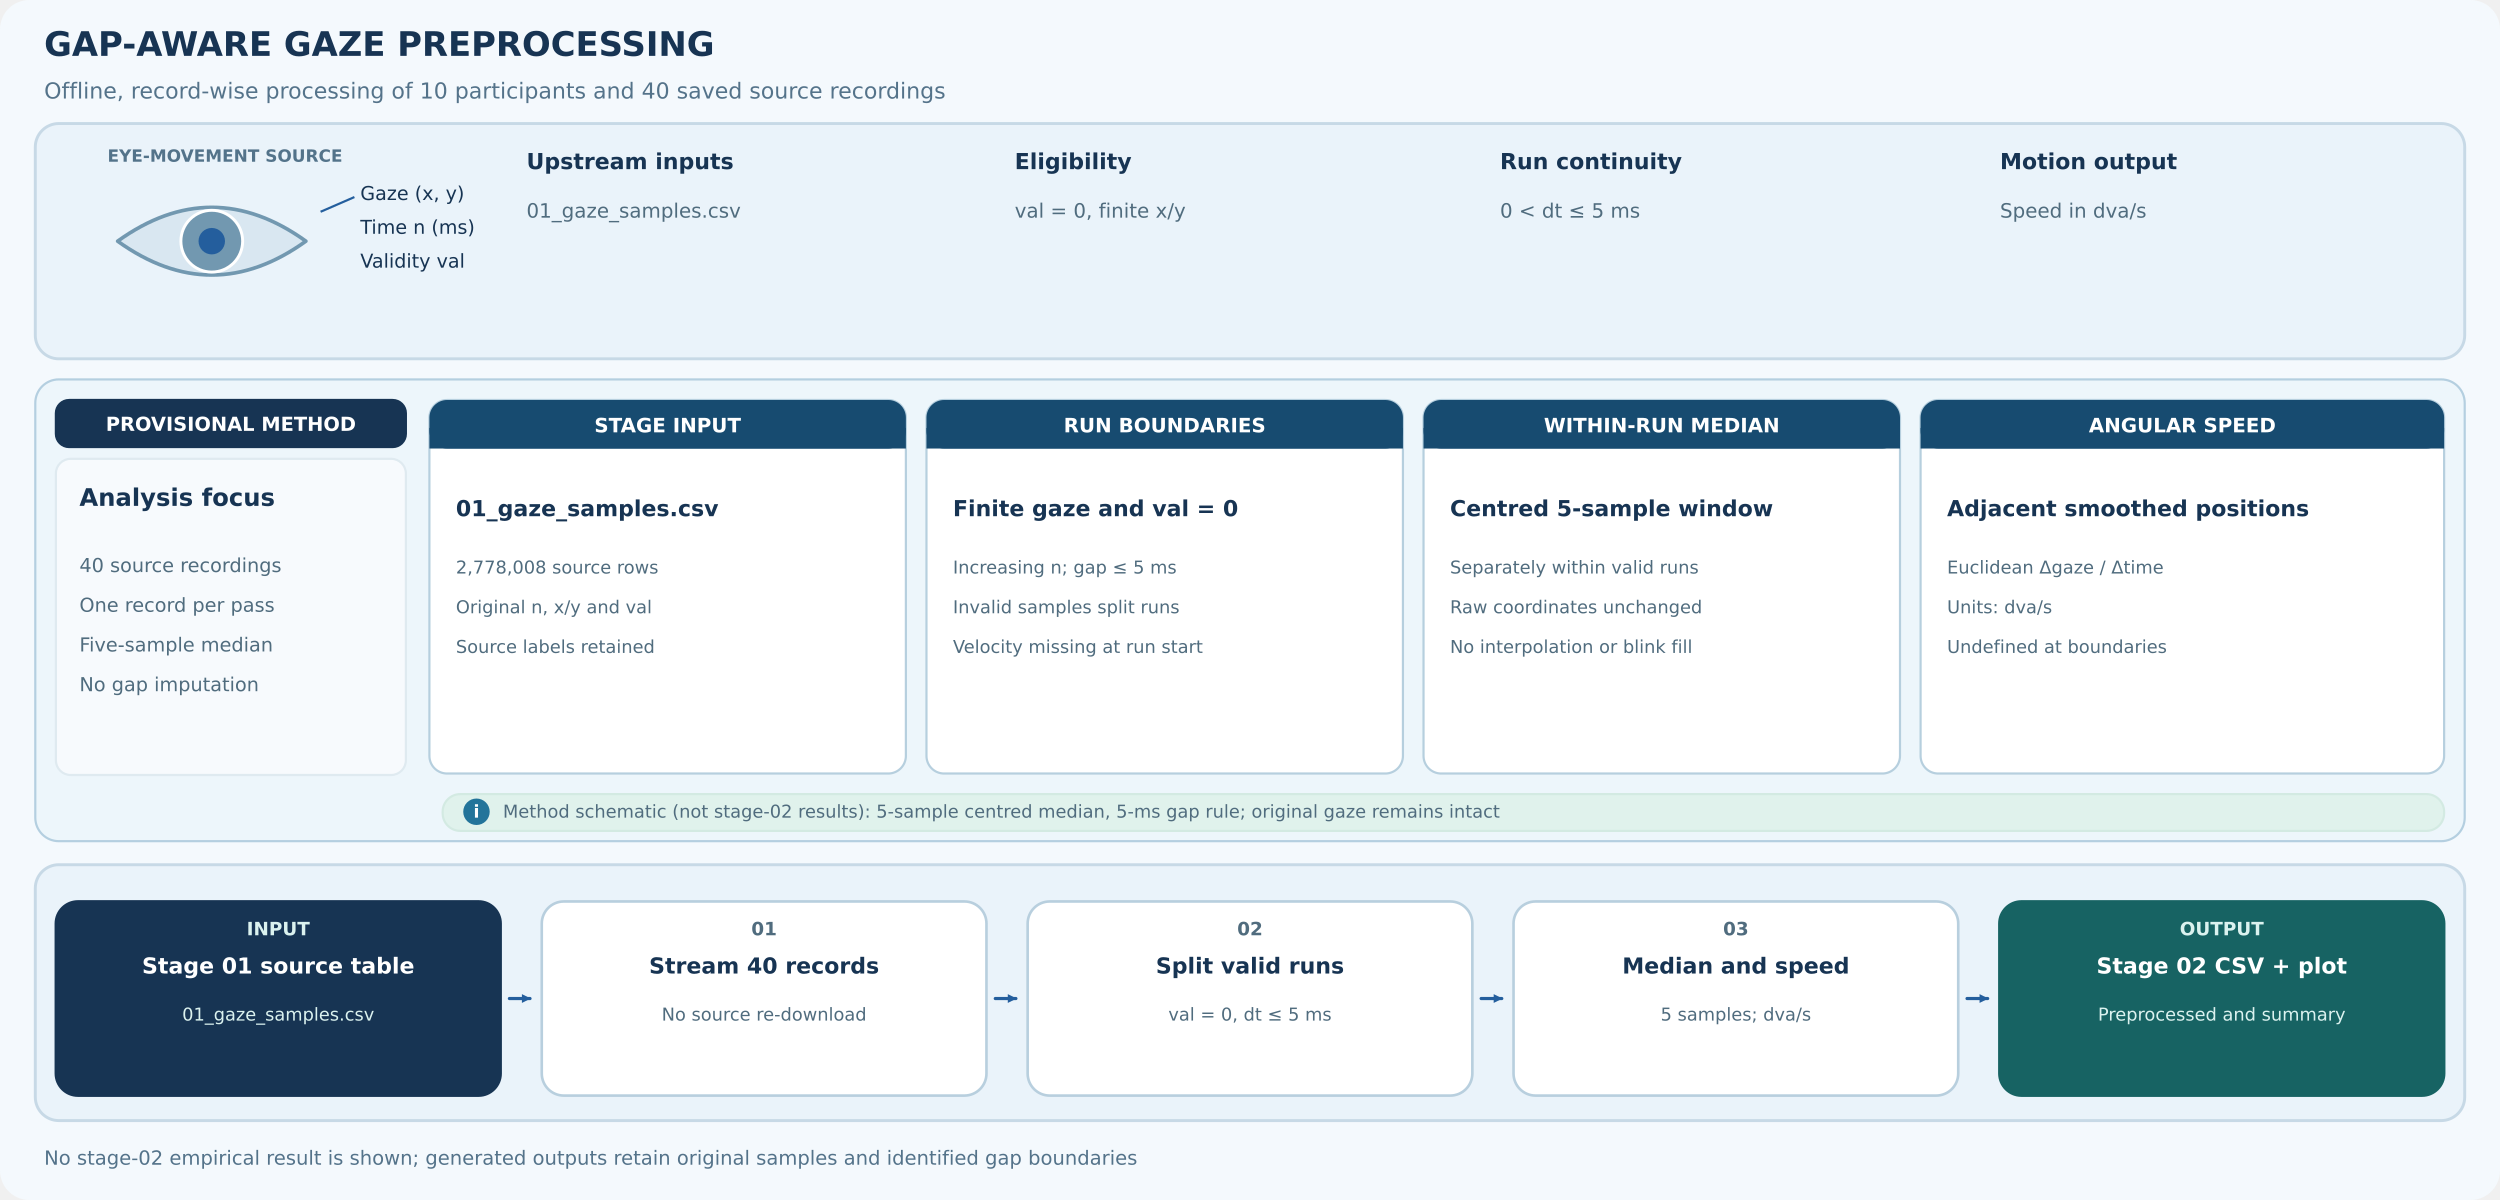
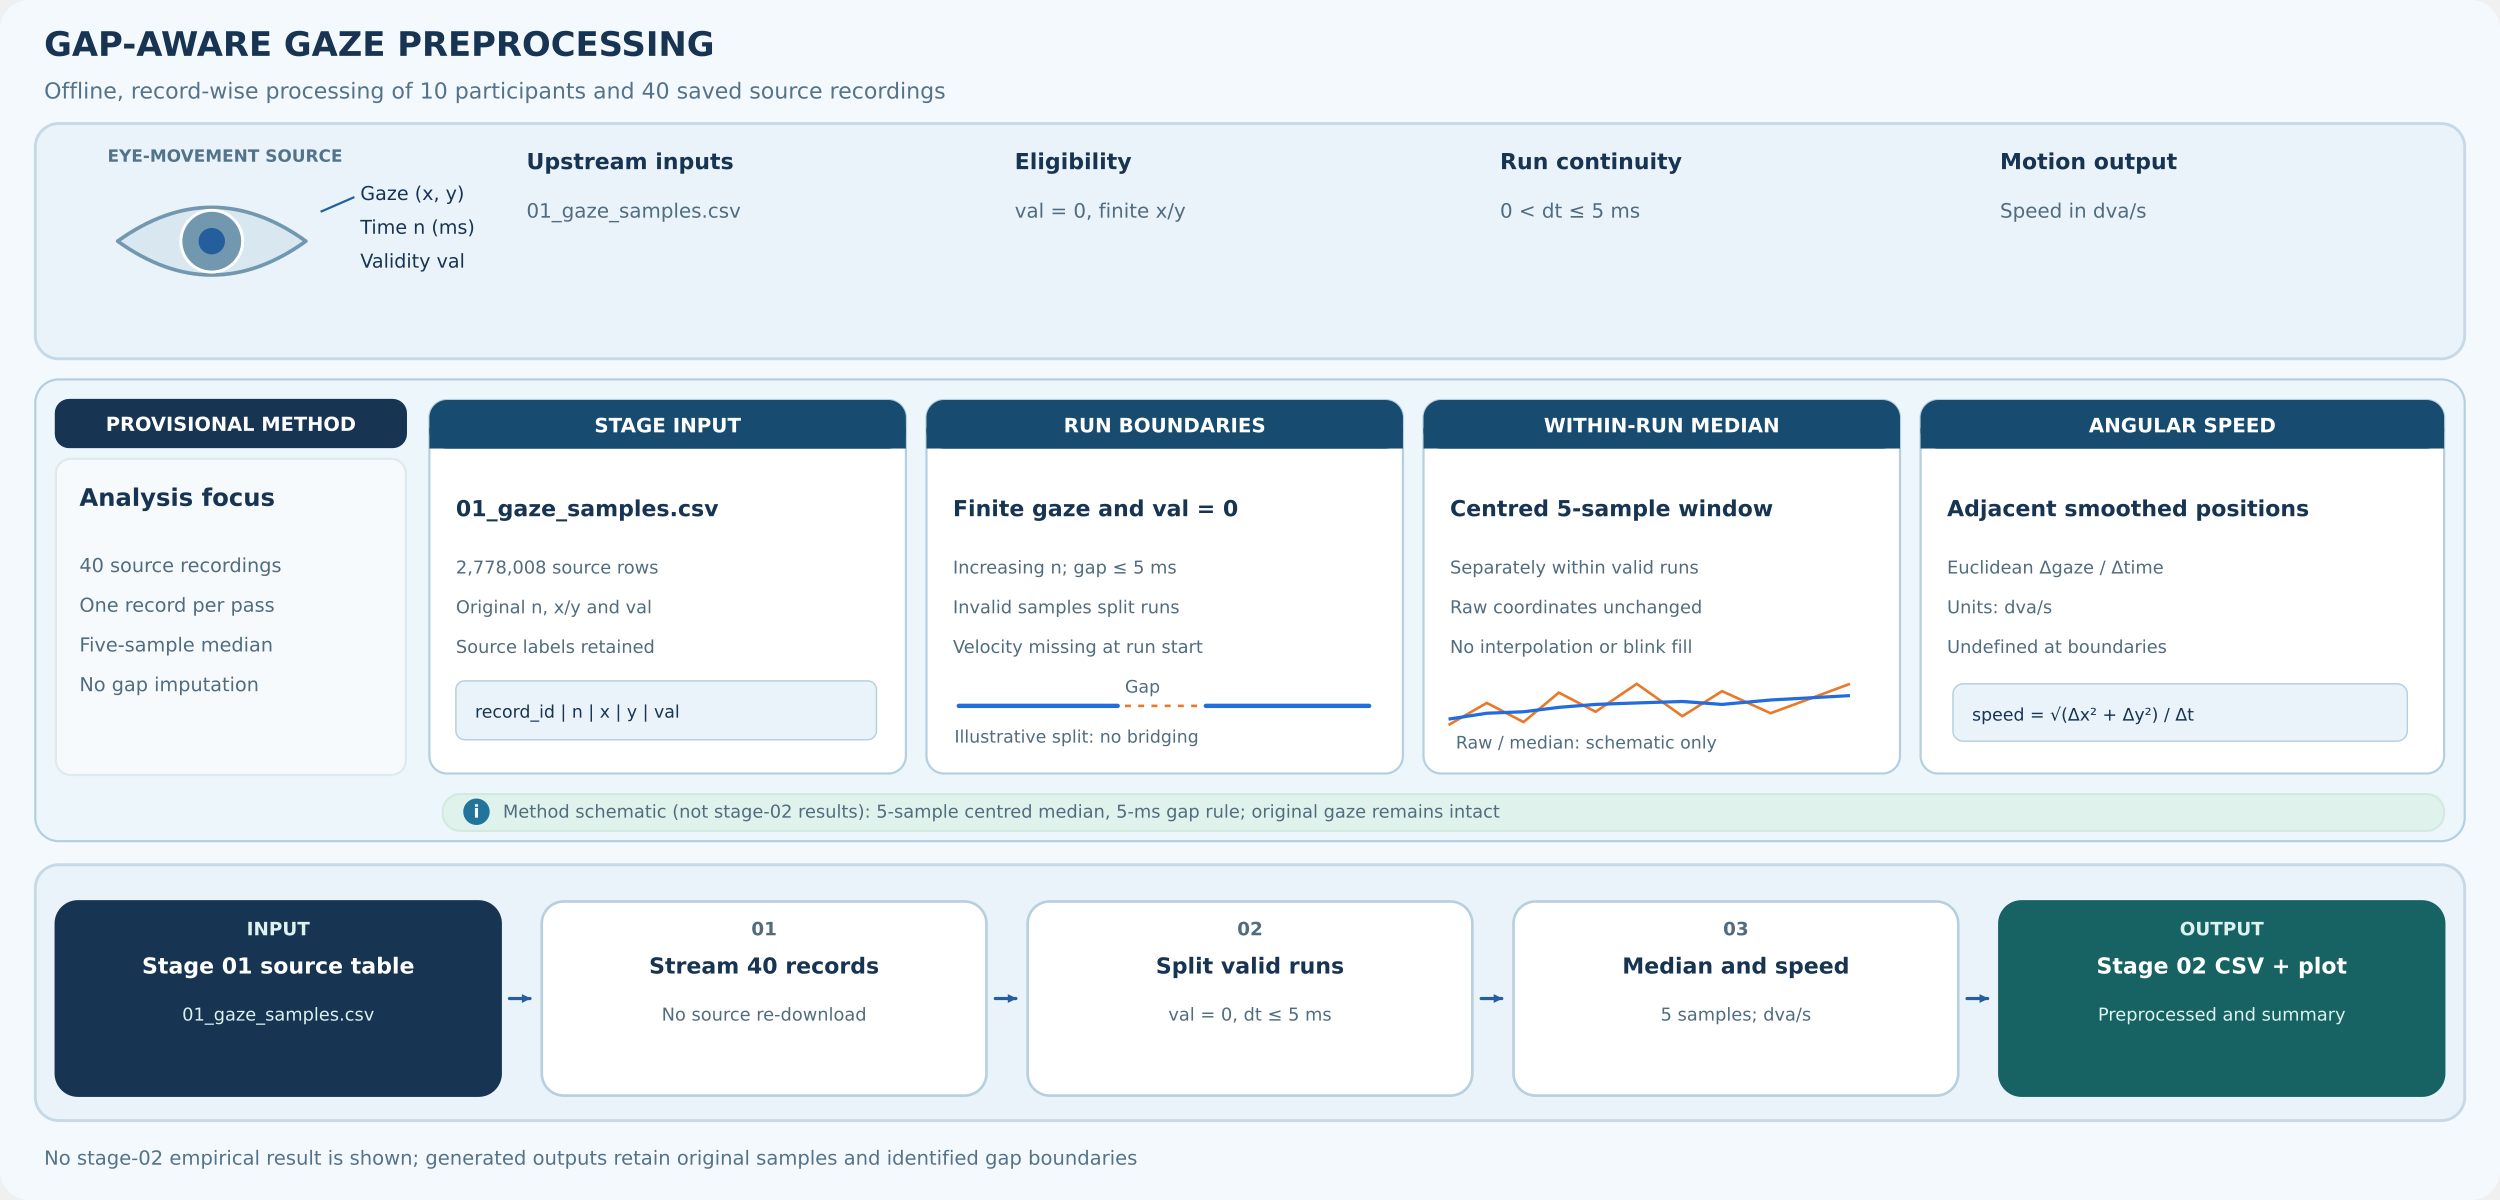
<svg xmlns="http://www.w3.org/2000/svg" width="1700" height="816" viewBox="0 0 1700 816" role="img" aria-labelledby="svg-title svg-desc">
  <defs>
    <style>
.title{font:700 23px DejaVu Sans,Arial,sans-serif;fill:#173453}.subtitle{font:400 15px DejaVu Sans,Arial,sans-serif;fill:#54738A}.sourceheading{font:700 11.5px DejaVu Sans,Arial,sans-serif;fill:#53738A}.sourcebody{font:400 13px DejaVu Sans,Arial,sans-serif;fill:#173453}.ctxhead{font:700 15px DejaVu Sans,Arial,sans-serif;fill:#173453}.ctxbody{font:400 13.5px DejaVu Sans,Arial,sans-serif;fill:#506C7E}.focushead{font:700 16.5px DejaVu Sans,Arial,sans-serif;fill:#173453}.focusbody{font:400 13.1px DejaVu Sans,Arial,sans-serif;fill:#506C7E}.sectionlabel{font:700 13.2px DejaVu Sans,Arial,sans-serif;fill:white}.panelhead{font:700 13.5px DejaVu Sans,Arial,sans-serif;fill:white}.panelbody{font:400 12.1px DejaVu Sans,Arial,sans-serif;fill:#506C7E}.nodeid{font:700 12.5px DejaVu Sans,Arial,sans-serif;fill:#506C7E}.nodetitle{font:700 15px DejaVu Sans,Arial,sans-serif;fill:#173453}.nodedesc{font:400 12.1px DejaVu Sans,Arial,sans-serif;fill:#506C7E}.endnodeid{font:700 12.5px DejaVu Sans,Arial,sans-serif;fill:#DBF2EF}.endnodetitle{font:700 15px DejaVu Sans,Arial,sans-serif;fill:white}.footer{font:400 13.3px DejaVu Sans,Arial,sans-serif;fill:#54738A}</style>
    <marker id="arr" markerWidth="6" markerHeight="6" refX="5.5" refY="3" orient="auto" markerUnits="userSpaceOnUse">
      <path d="M0 0 L6 3 L0 6 Z" fill="#245E9D" />
    </marker>
  </defs>
  <rect x="0" y="0" width="1700" height="816" rx="20" fill="#F4F9FD" stroke="none" stroke-width="1" />
  <g id="band-0-header">
    <text x="30" y="38" class="title" text-anchor="start">GAP-AWARE GAZE PREPROCESSING</text>
    <text x="30" y="67" class="subtitle" text-anchor="start">Offline, record-wise processing of 10 participants and 40 saved source recordings</text>
  </g>
  <g id="band-1-context">
    <rect x="24" y="84" width="1652" height="160" rx="16" fill="#EAF3FA" stroke="#C7D9E6" stroke-width="2" />
    <g id="source">
      <text x="153" y="110" class="sourceheading" text-anchor="middle">EYE-MOVEMENT SOURCE</text>
      <path d="M80,164 Q144,118 208,164 Q144,210 80,164Z" fill="#D9E7F1" stroke="#7298B0" stroke-width="2.5" stroke-linecap="round" stroke-linejoin="round" />
      <circle cx="144" cy="164" r="21" fill="#7298B0" stroke="white" stroke-width="2" />
      <circle cx="144" cy="164" r="9" fill="#245E9D" />
      <path d="M218 144 L241 134" fill="none" stroke="#245E9D" stroke-width="1.5" />
      <text x="245" y="136" class="sourcebody" text-anchor="start">Gaze (x, y)</text>
      <text x="245" y="159" class="sourcebody" text-anchor="start">Time n (ms)</text>
      <text x="245" y="182" class="sourcebody" text-anchor="start">Validity val</text>
    </g>
    <g id="context-1">
      <text x="358" y="115" class="ctxhead" text-anchor="start">Upstream inputs</text>
      <text x="358" y="148" class="ctxbody" text-anchor="start">01_gaze_samples.csv</text>
    </g>
    <g id="context-2">
      <text x="690" y="115" class="ctxhead" text-anchor="start">Eligibility</text>
      <text x="690" y="148" class="ctxbody" text-anchor="start">val = 0, finite x/y</text>
    </g>
    <g id="context-3">
      <text x="1020" y="115" class="ctxhead" text-anchor="start">Run continuity</text>
      <text x="1020" y="148" class="ctxbody" text-anchor="start">0 &lt; dt ≤ 5 ms</text>
    </g>
    <g id="context-4">
      <text x="1360" y="115" class="ctxhead" text-anchor="start">Motion output</text>
      <text x="1360" y="148" class="ctxbody" text-anchor="start">Speed in dva/s</text>
    </g>
  </g>
  <g id="band-2-analysis">
    <rect x="24" y="258" width="1652" height="314" rx="16" fill="#EDF6FB" stroke="#B4CFE0" stroke-width="1.5" />
    <rect x="38" y="272" width="238" height="32" rx="9" fill="#173453" stroke="#173453" stroke-width="1.5" />
    <text x="157" y="293" class="sectionlabel" text-anchor="middle">PROVISIONAL METHOD</text>
    <g id="focus">
      <rect x="38" y="312" width="238" height="215" rx="10" fill="#F7FAFD" stroke="#DFEAF0" stroke-width="1.5" />
      <text x="54" y="344" class="focushead" text-anchor="start">Analysis focus</text>
      <text x="54" y="389" class="focusbody" text-anchor="start">40 source recordings</text>
      <text x="54" y="416" class="focusbody" text-anchor="start">One record per pass</text>
      <text x="54" y="443" class="focusbody" text-anchor="start">Five-sample median</text>
      <text x="54" y="470" class="focusbody" text-anchor="start">No gap imputation</text>
    </g>
    <g id="panels">
      <g id="panel-1">
        <rect x="292" y="272" width="324" height="254" rx="12" fill="white" stroke="#B6CFDE" stroke-width="1.5" />
        <rect x="292" y="272" width="324" height="33" rx="12" fill="#174B70" stroke="none" stroke-width="1" />
        <rect x="292" y="291" width="324" height="14" rx="0" fill="#174B70" stroke="none" stroke-width="1" />
        <text x="454.0" y="294" class="panelhead" text-anchor="middle">STAGE INPUT</text>
        <text x="310" y="351" class="ctxhead" text-anchor="start">01_gaze_samples.csv</text>
        <text x="310" y="390" class="panelbody" text-anchor="start">2,778,008 source rows</text>
        <text x="310" y="417" class="panelbody" text-anchor="start">Original n, x/y and val</text>
        <text x="310" y="444" class="panelbody" text-anchor="start">Source labels retained</text>
+         <rect x="310" y="463" width="286" height="40" rx="6" fill="#EAF3FA" stroke="#B6CFDE" />
+         <text x="323" y="488" font-family="DejaVu Sans,Arial,sans-serif" font-size="11.8" fill="#173453">record_id  |  n  |  x  |  y  |  val</text>
      </g>
      <g id="panel-2">
        <rect x="630" y="272" width="324" height="254" rx="12" fill="white" stroke="#B6CFDE" stroke-width="1.5" />
        <rect x="630" y="272" width="324" height="33" rx="12" fill="#174B70" stroke="none" stroke-width="1" />
        <rect x="630" y="291" width="324" height="14" rx="0" fill="#174B70" stroke="none" stroke-width="1" />
        <text x="792.0" y="294" class="panelhead" text-anchor="middle">RUN BOUNDARIES</text>
        <text x="648" y="351" class="ctxhead" text-anchor="start">Finite gaze and val = 0</text>
        <text x="648" y="390" class="panelbody" text-anchor="start">Increasing n; gap ≤ 5 ms</text>
        <text x="648" y="417" class="panelbody" text-anchor="start">Invalid samples split runs</text>
        <text x="648" y="444" class="panelbody" text-anchor="start">Velocity missing at run start</text>
+         <path d="M652 480 L760 480" fill="none" stroke="#236CDE" stroke-width="3" stroke-linecap="round" />
+         <path d="M820 480 L931 480" fill="none" stroke="#236CDE" stroke-width="3" stroke-linecap="round" />
+         <path d="M765 480 L815 480" fill="none" stroke="#E87929" stroke-width="1.8" stroke-dasharray="4 5" />
+         <text x="765" y="471" font-family="DejaVu Sans,Arial,sans-serif" font-size="11.8" fill="#506C7E">Gap</text>
+         <text x="649" y="505" font-family="DejaVu Sans,Arial,sans-serif" font-size="11.8" fill="#506C7E">Illustrative split: no bridging</text>
      </g>
      <g id="panel-3">
        <rect x="968" y="272" width="324" height="254" rx="12" fill="white" stroke="#B6CFDE" stroke-width="1.5" />
        <rect x="968" y="272" width="324" height="33" rx="12" fill="#174B70" stroke="none" stroke-width="1" />
        <rect x="968" y="291" width="324" height="14" rx="0" fill="#174B70" stroke="none" stroke-width="1" />
        <text x="1130.0" y="294" class="panelhead" text-anchor="middle">WITHIN-RUN MEDIAN</text>
        <text x="986" y="351" class="ctxhead" text-anchor="start">Centred 5-sample window</text>
        <text x="986" y="390" class="panelbody" text-anchor="start">Separately within valid runs</text>
        <text x="986" y="417" class="panelbody" text-anchor="start">Raw coordinates unchanged</text>
        <text x="986" y="444" class="panelbody" text-anchor="start">No interpolation or blink fill</text>
+         <path d="M985 493 L1011 478 L1036 491 L1060 471 L1085 484 L1113 465 L1144 487 L1171 470 L1204 485 L1258 465" fill="none" stroke="#E87929" stroke-width="1.8" />
+         <path d="M985 489 L1011 485 L1036 484 L1060 481 L1085 479 L1113 478 L1144 477 L1171 479 L1204 476 L1258 473" fill="none" stroke="#236CDE" stroke-width="2.2" />
+         <text x="990" y="509" font-family="DejaVu Sans,Arial,sans-serif" font-size="11.8" fill="#506C7E">Raw / median: schematic only</text>
      </g>
      <g id="panel-4">
        <rect x="1306" y="272" width="356" height="254" rx="12" fill="white" stroke="#B6CFDE" stroke-width="1.5" />
        <rect x="1306" y="272" width="356" height="33" rx="12" fill="#174B70" stroke="none" stroke-width="1" />
        <rect x="1306" y="291" width="356" height="14" rx="0" fill="#174B70" stroke="none" stroke-width="1" />
        <text x="1484.0" y="294" class="panelhead" text-anchor="middle">ANGULAR SPEED</text>
        <text x="1324" y="351" class="ctxhead" text-anchor="start">Adjacent smoothed positions</text>
        <text x="1324" y="390" class="panelbody" text-anchor="start">Euclidean Δgaze / Δtime</text>
        <text x="1324" y="417" class="panelbody" text-anchor="start">Units: dva/s</text>
        <text x="1324" y="444" class="panelbody" text-anchor="start">Undefined at boundaries</text>
+         <rect x="1328" y="465" width="309" height="39" rx="7" fill="#EAF3FA" stroke="#B6CFDE" />
+         <text x="1341" y="490" font-family="DejaVu Sans,Arial,sans-serif" font-size="11.8" fill="#173453">speed = √(Δx² + Δy²) / Δt</text>
      </g>
    </g>
    <g id="scientific-note">
      <rect x="301" y="540" width="1361" height="25" rx="12" fill="#E0F2EC" stroke="#D3EAE2" stroke-width="1.5" />
      <circle cx="324" cy="552" r="9" fill="#23749A" />
      <text x="324" y="556" font-family="DejaVu Sans" font-size="12" font-weight="700" text-anchor="middle" fill="white">i</text>
      <text x="342" y="556" class="panelbody" text-anchor="start">Method schematic (not stage-02 results): 5-sample centred median, 5-ms gap rule; original gaze remains intact</text>
    </g>
  </g>
  <g id="band-3-workflow">
    <rect x="24" y="588" width="1652" height="174" rx="16" fill="#EAF3FA" stroke="#C7D9E6" stroke-width="2" />
    <g id="nodes">
      <g id="node-0">
        <rect x="38.0" y="613" width="302.4" height="132" rx="15" fill="#173453" stroke="#173453" stroke-width="1.8" />
        <text x="189.2" y="636" class="endnodeid" text-anchor="middle">INPUT</text>
        <text x="189.2" y="662" class="endnodetitle" text-anchor="middle">Stage 01 source table</text>
        <text x="189.2" y="694" text-anchor="middle" font-family="DejaVu Sans" font-size="12.1" fill="#DBF2EF">01_gaze_samples.csv</text>
      </g>
      <g id="node-1">
        <rect x="368.4" y="613" width="302.4" height="132" rx="15" fill="white" stroke="#B8CFDE" stroke-width="1.8" />
        <text x="519.6" y="636" class="nodeid" text-anchor="middle">01</text>
        <text x="519.6" y="662" class="nodetitle" text-anchor="middle">Stream 40 records</text>
        <text x="519.6" y="694" class="nodedesc" text-anchor="middle">No source re-download</text>
      </g>
      <g id="node-2">
        <rect x="698.8" y="613" width="302.4" height="132" rx="15" fill="white" stroke="#B8CFDE" stroke-width="1.8" />
        <text x="850.0" y="636" class="nodeid" text-anchor="middle">02</text>
        <text x="850.0" y="662" class="nodetitle" text-anchor="middle">Split valid runs</text>
        <text x="850.0" y="694" class="nodedesc" text-anchor="middle">val = 0, dt ≤ 5 ms</text>
      </g>
      <g id="node-3">
        <rect x="1029.2" y="613" width="302.4" height="132" rx="15" fill="white" stroke="#B8CFDE" stroke-width="1.8" />
        <text x="1180.4" y="636" class="nodeid" text-anchor="middle">03</text>
        <text x="1180.4" y="662" class="nodetitle" text-anchor="middle">Median and speed</text>
        <text x="1180.4" y="694" class="nodedesc" text-anchor="middle">5 samples; dva/s</text>
      </g>
      <g id="node-4">
        <rect x="1359.6" y="613" width="302.4" height="132" rx="15" fill="#176363" stroke="#176363" stroke-width="1.8" />
        <text x="1510.8" y="636" class="endnodeid" text-anchor="middle">OUTPUT</text>
        <text x="1510.8" y="662" class="endnodetitle" text-anchor="middle">Stage 02 CSV + plot</text>
        <text x="1510.8" y="694" text-anchor="middle" font-family="DejaVu Sans" font-size="12.1" fill="#DBF2EF">Preprocessed and summary</text>
      </g>
    </g>
    <g id="connectors">
      <path d="M346.4 679 L360.4 679" stroke="#245E9D" stroke-width="2.2" stroke-linecap="round" marker-end="url(#arr)" fill="none" />
      <path d="M676.8 679 L690.8 679" stroke="#245E9D" stroke-width="2.2" stroke-linecap="round" marker-end="url(#arr)" fill="none" />
      <path d="M1007.2 679 L1021.2 679" stroke="#245E9D" stroke-width="2.2" stroke-linecap="round" marker-end="url(#arr)" fill="none" />
      <path d="M1337.6 679 L1351.6 679" stroke="#245E9D" stroke-width="2.2" stroke-linecap="round" marker-end="url(#arr)" fill="none" />
    </g>
  </g>
  <g id="band-4-summary">
    <text x="30" y="792" class="footer" text-anchor="start">No stage-02 empirical result is shown; generated outputs retain original samples and identified gap boundaries</text>
  </g>
</svg>
